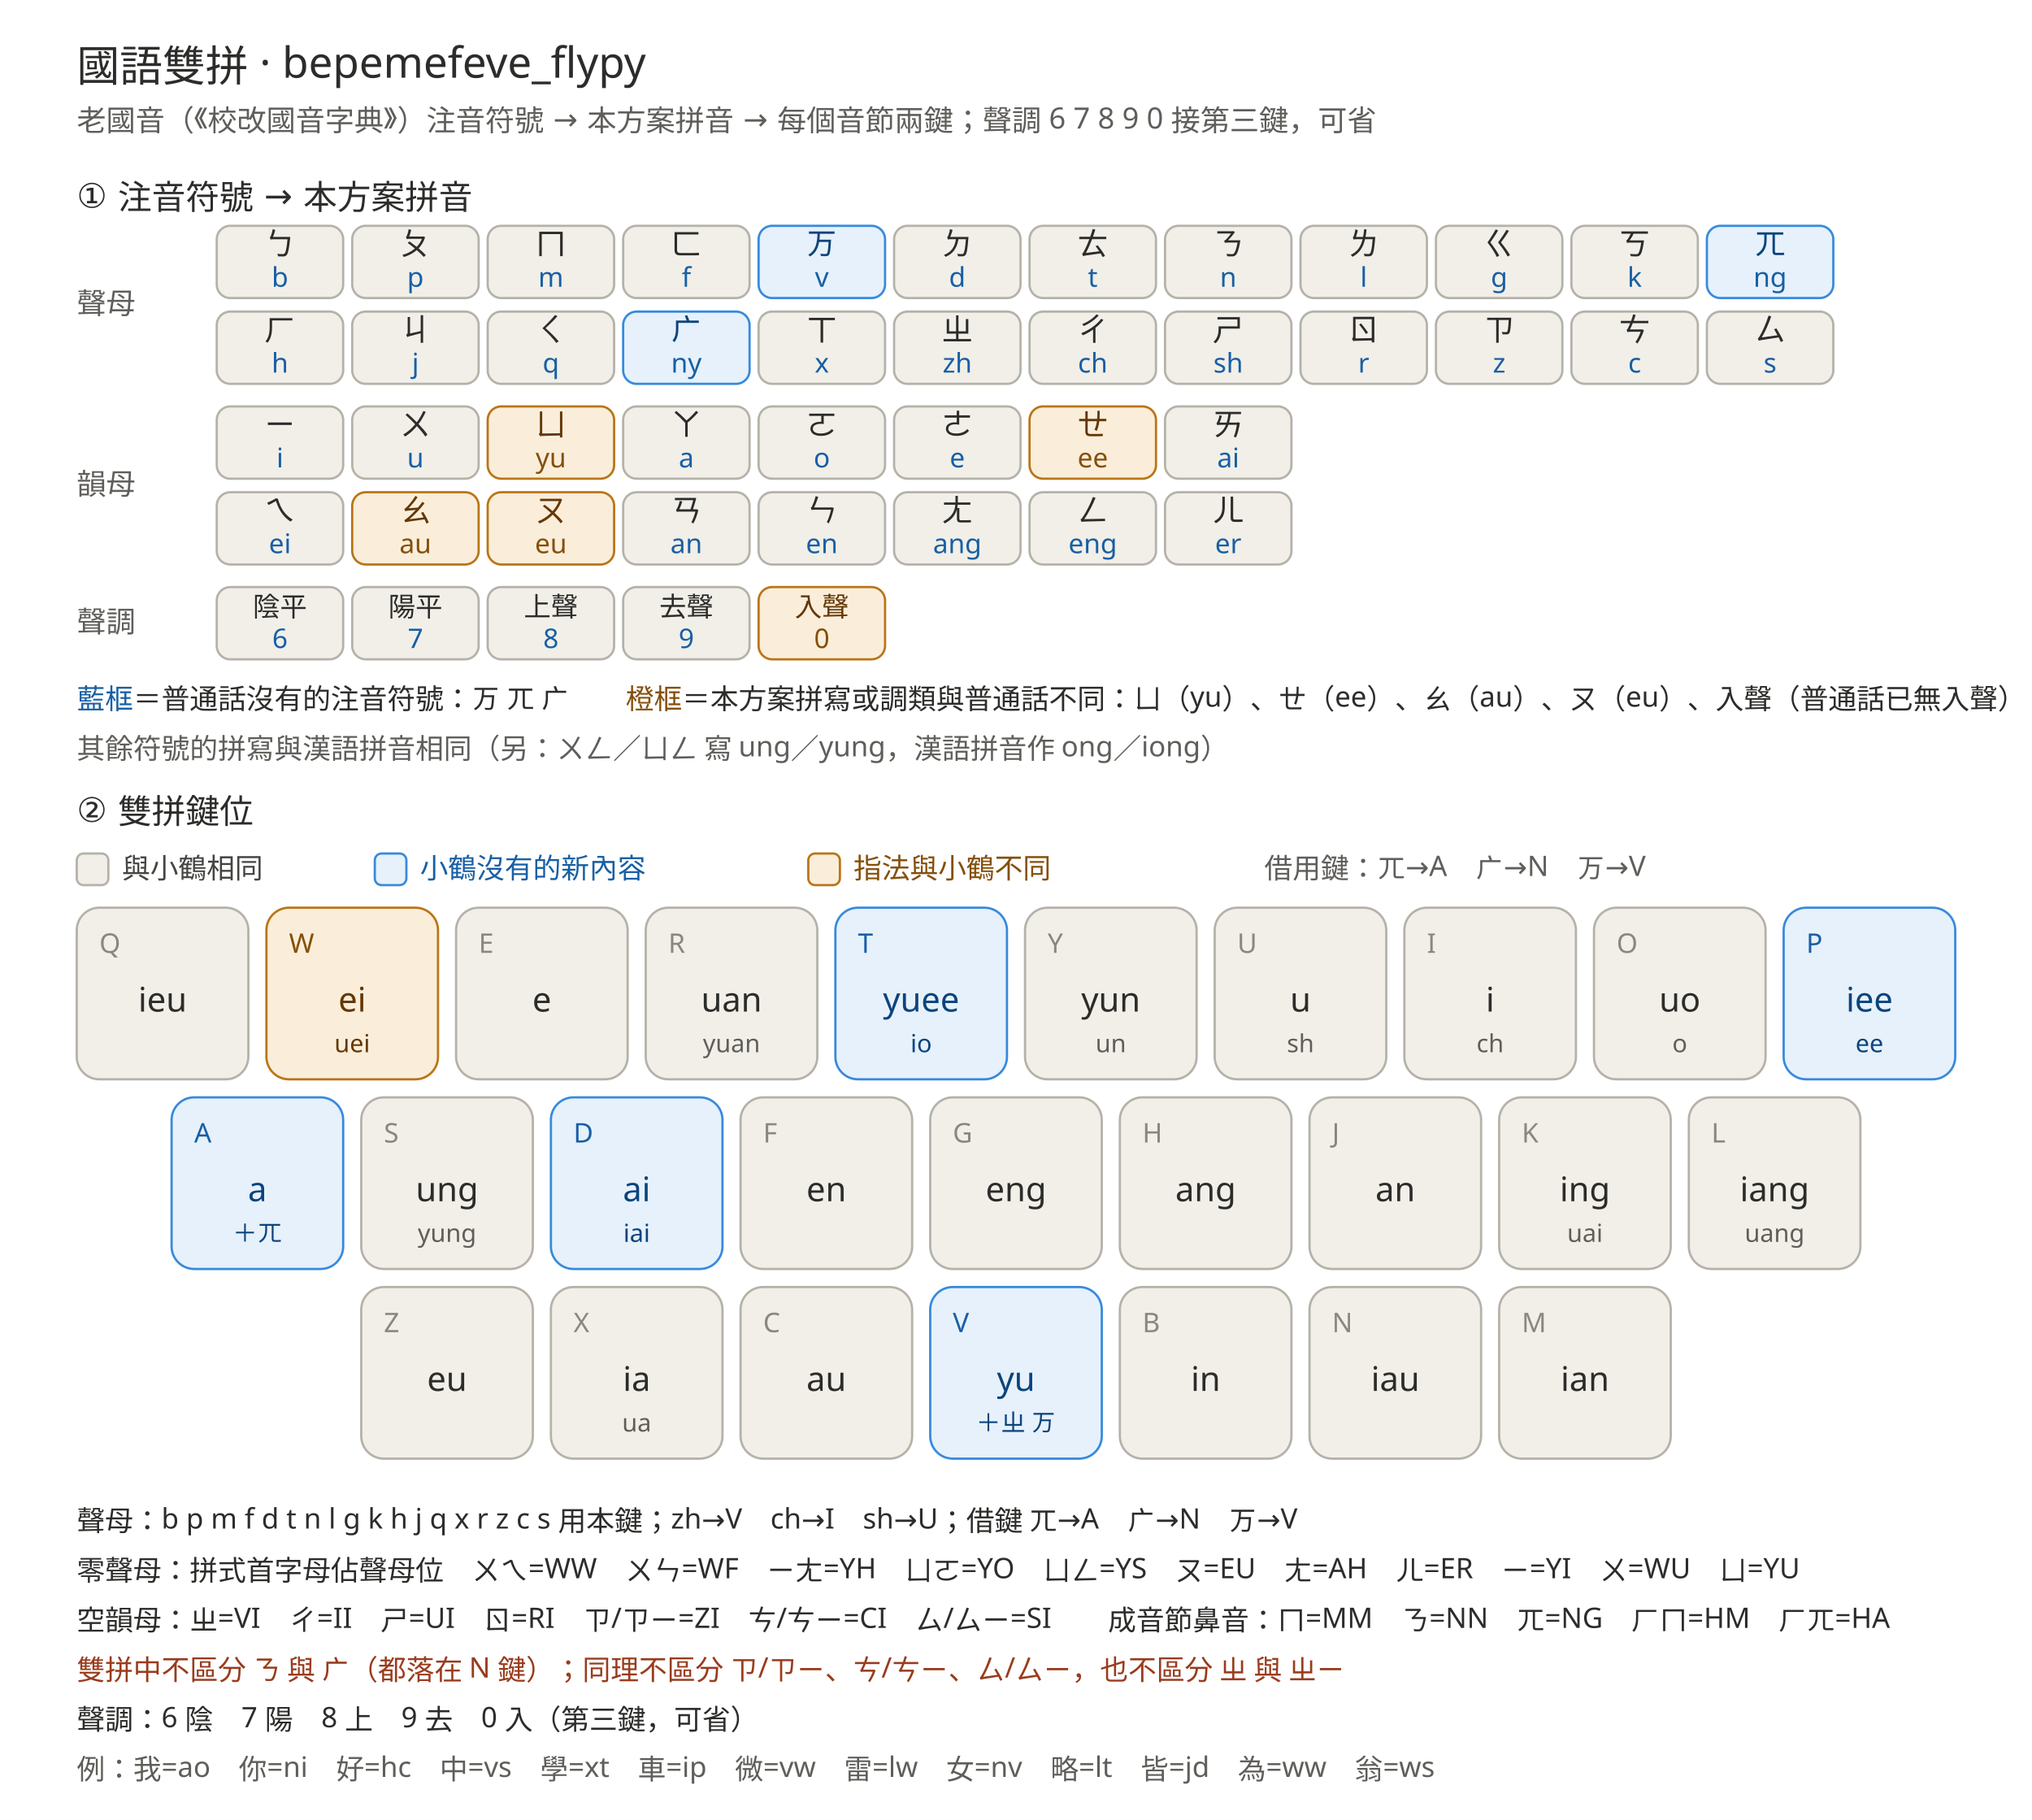
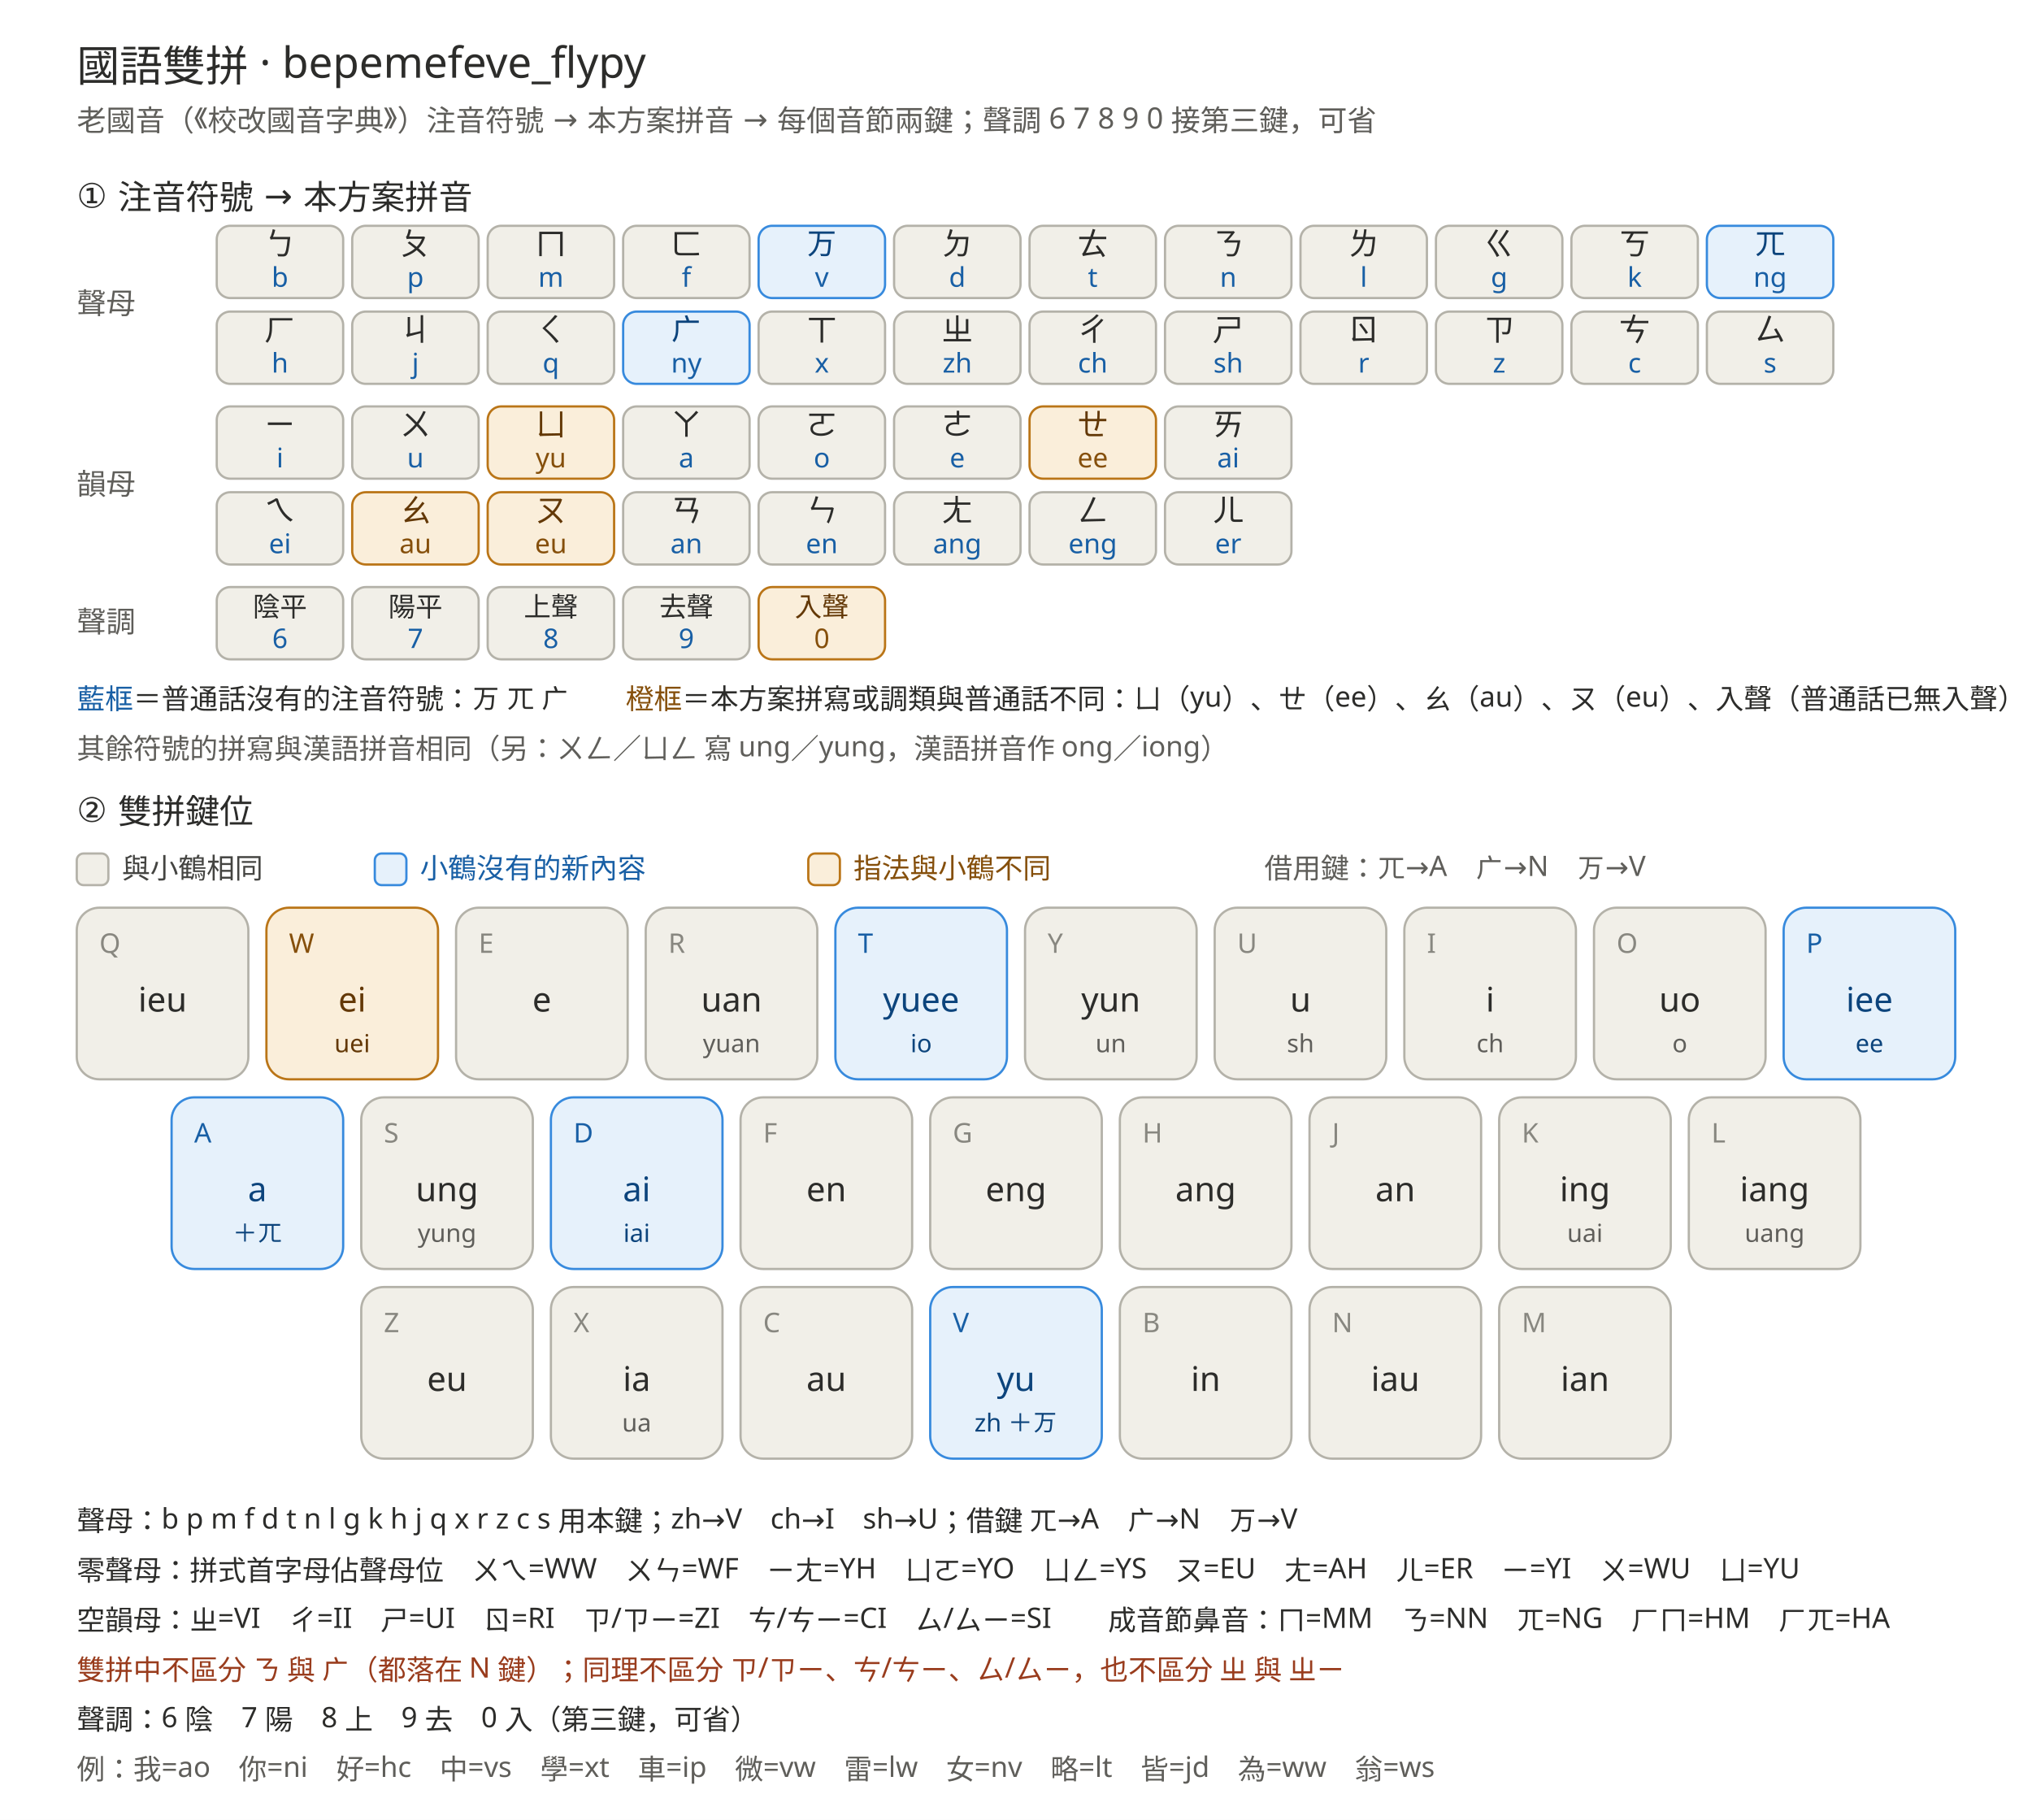
<svg xmlns="http://www.w3.org/2000/svg" viewBox="0 0 900 806" width="900" height="806" role="img">
  <rect x="0" y="0" width="900" height="806" fill="#FFFFFF" />
  <text x="34" y="36" font-family="sans-serif" font-size="19" font-weight="500" fill="#2C2C2A">國語雙拼 · bepemefeve_flypy</text>
  <text x="34" y="58" font-family="sans-serif" font-size="13" fill="#5F5E5A">老國音（《校改國音字典》）注音符號 → 本方案拼音 → 每個音節兩鍵；聲調 6 7 8 9 0 接第三鍵，可省</text>
  <text x="34" y="92" font-family="sans-serif" font-size="15" font-weight="500" fill="#2C2C2A">① 注音符號 → 本方案拼音</text>
  <text x="34" y="139" font-family="sans-serif" font-size="13" fill="#5F5E5A">聲母</text>
  <text x="34" y="219" font-family="sans-serif" font-size="13" fill="#5F5E5A">韻母</text>
  <text x="34" y="280" font-family="sans-serif" font-size="13" fill="#5F5E5A">聲調</text>
  <g font-family="sans-serif">
    <rect x="96" y="100" width="56" height="32" rx="6" fill="#F1EFE8" stroke="#B4B2A9" stroke-width="1" />
    <text x="124" y="113" font-size="14" text-anchor="middle" fill="#2C2C2A">ㄅ</text>
    <text x="124" y="127" font-size="12" text-anchor="middle" fill="#185FA5">b</text>
    <rect x="156" y="100" width="56" height="32" rx="6" fill="#F1EFE8" stroke="#B4B2A9" stroke-width="1" />
    <text x="184" y="113" font-size="14" text-anchor="middle" fill="#2C2C2A">ㄆ</text>
    <text x="184" y="127" font-size="12" text-anchor="middle" fill="#185FA5">p</text>
    <rect x="216" y="100" width="56" height="32" rx="6" fill="#F1EFE8" stroke="#B4B2A9" stroke-width="1" />
    <text x="244" y="113" font-size="14" text-anchor="middle" fill="#2C2C2A">ㄇ</text>
    <text x="244" y="127" font-size="12" text-anchor="middle" fill="#185FA5">m</text>
    <rect x="276" y="100" width="56" height="32" rx="6" fill="#F1EFE8" stroke="#B4B2A9" stroke-width="1" />
    <text x="304" y="113" font-size="14" text-anchor="middle" fill="#2C2C2A">ㄈ</text>
    <text x="304" y="127" font-size="12" text-anchor="middle" fill="#185FA5">f</text>
    <rect x="336" y="100" width="56" height="32" rx="6" fill="#E6F1FB" stroke="#378ADD" stroke-width="1" />
    <text x="364" y="113" font-size="14" text-anchor="middle" fill="#0C447C">ㄪ</text>
    <text x="364" y="127" font-size="12" text-anchor="middle" fill="#185FA5">v</text>
    <rect x="396" y="100" width="56" height="32" rx="6" fill="#F1EFE8" stroke="#B4B2A9" stroke-width="1" />
    <text x="424" y="113" font-size="14" text-anchor="middle" fill="#2C2C2A">ㄉ</text>
    <text x="424" y="127" font-size="12" text-anchor="middle" fill="#185FA5">d</text>
    <rect x="456" y="100" width="56" height="32" rx="6" fill="#F1EFE8" stroke="#B4B2A9" stroke-width="1" />
    <text x="484" y="113" font-size="14" text-anchor="middle" fill="#2C2C2A">ㄊ</text>
    <text x="484" y="127" font-size="12" text-anchor="middle" fill="#185FA5">t</text>
    <rect x="516" y="100" width="56" height="32" rx="6" fill="#F1EFE8" stroke="#B4B2A9" stroke-width="1" />
    <text x="544" y="113" font-size="14" text-anchor="middle" fill="#2C2C2A">ㄋ</text>
    <text x="544" y="127" font-size="12" text-anchor="middle" fill="#185FA5">n</text>
    <rect x="576" y="100" width="56" height="32" rx="6" fill="#F1EFE8" stroke="#B4B2A9" stroke-width="1" />
    <text x="604" y="113" font-size="14" text-anchor="middle" fill="#2C2C2A">ㄌ</text>
    <text x="604" y="127" font-size="12" text-anchor="middle" fill="#185FA5">l</text>
    <rect x="636" y="100" width="56" height="32" rx="6" fill="#F1EFE8" stroke="#B4B2A9" stroke-width="1" />
    <text x="664" y="113" font-size="14" text-anchor="middle" fill="#2C2C2A">ㄍ</text>
    <text x="664" y="127" font-size="12" text-anchor="middle" fill="#185FA5">g</text>
    <rect x="696" y="100" width="56" height="32" rx="6" fill="#F1EFE8" stroke="#B4B2A9" stroke-width="1" />
    <text x="724" y="113" font-size="14" text-anchor="middle" fill="#2C2C2A">ㄎ</text>
    <text x="724" y="127" font-size="12" text-anchor="middle" fill="#185FA5">k</text>
    <rect x="756" y="100" width="56" height="32" rx="6" fill="#E6F1FB" stroke="#378ADD" stroke-width="1" />
    <text x="784" y="113" font-size="14" text-anchor="middle" fill="#0C447C">ㄫ</text>
    <text x="784" y="127" font-size="12" text-anchor="middle" fill="#185FA5">ng</text>
    <rect x="96" y="138" width="56" height="32" rx="6" fill="#F1EFE8" stroke="#B4B2A9" stroke-width="1" />
    <text x="124" y="151" font-size="14" text-anchor="middle" fill="#2C2C2A">ㄏ</text>
    <text x="124" y="165" font-size="12" text-anchor="middle" fill="#185FA5">h</text>
    <rect x="156" y="138" width="56" height="32" rx="6" fill="#F1EFE8" stroke="#B4B2A9" stroke-width="1" />
    <text x="184" y="151" font-size="14" text-anchor="middle" fill="#2C2C2A">ㄐ</text>
    <text x="184" y="165" font-size="12" text-anchor="middle" fill="#185FA5">j</text>
    <rect x="216" y="138" width="56" height="32" rx="6" fill="#F1EFE8" stroke="#B4B2A9" stroke-width="1" />
    <text x="244" y="151" font-size="14" text-anchor="middle" fill="#2C2C2A">ㄑ</text>
    <text x="244" y="165" font-size="12" text-anchor="middle" fill="#185FA5">q</text>
    <rect x="276" y="138" width="56" height="32" rx="6" fill="#E6F1FB" stroke="#378ADD" stroke-width="1" />
    <text x="304" y="151" font-size="14" text-anchor="middle" fill="#0C447C">ㄬ</text>
    <text x="304" y="165" font-size="12" text-anchor="middle" fill="#185FA5">ny</text>
    <rect x="336" y="138" width="56" height="32" rx="6" fill="#F1EFE8" stroke="#B4B2A9" stroke-width="1" />
    <text x="364" y="151" font-size="14" text-anchor="middle" fill="#2C2C2A">ㄒ</text>
    <text x="364" y="165" font-size="12" text-anchor="middle" fill="#185FA5">x</text>
    <rect x="396" y="138" width="56" height="32" rx="6" fill="#F1EFE8" stroke="#B4B2A9" stroke-width="1" />
    <text x="424" y="151" font-size="14" text-anchor="middle" fill="#2C2C2A">ㄓ</text>
    <text x="424" y="165" font-size="12" text-anchor="middle" fill="#185FA5">zh</text>
    <rect x="456" y="138" width="56" height="32" rx="6" fill="#F1EFE8" stroke="#B4B2A9" stroke-width="1" />
    <text x="484" y="151" font-size="14" text-anchor="middle" fill="#2C2C2A">ㄔ</text>
    <text x="484" y="165" font-size="12" text-anchor="middle" fill="#185FA5">ch</text>
    <rect x="516" y="138" width="56" height="32" rx="6" fill="#F1EFE8" stroke="#B4B2A9" stroke-width="1" />
    <text x="544" y="151" font-size="14" text-anchor="middle" fill="#2C2C2A">ㄕ</text>
    <text x="544" y="165" font-size="12" text-anchor="middle" fill="#185FA5">sh</text>
    <rect x="576" y="138" width="56" height="32" rx="6" fill="#F1EFE8" stroke="#B4B2A9" stroke-width="1" />
    <text x="604" y="151" font-size="14" text-anchor="middle" fill="#2C2C2A">ㄖ</text>
    <text x="604" y="165" font-size="12" text-anchor="middle" fill="#185FA5">r</text>
    <rect x="636" y="138" width="56" height="32" rx="6" fill="#F1EFE8" stroke="#B4B2A9" stroke-width="1" />
    <text x="664" y="151" font-size="14" text-anchor="middle" fill="#2C2C2A">ㄗ</text>
    <text x="664" y="165" font-size="12" text-anchor="middle" fill="#185FA5">z</text>
    <rect x="696" y="138" width="56" height="32" rx="6" fill="#F1EFE8" stroke="#B4B2A9" stroke-width="1" />
    <text x="724" y="151" font-size="14" text-anchor="middle" fill="#2C2C2A">ㄘ</text>
    <text x="724" y="165" font-size="12" text-anchor="middle" fill="#185FA5">c</text>
    <rect x="756" y="138" width="56" height="32" rx="6" fill="#F1EFE8" stroke="#B4B2A9" stroke-width="1" />
    <text x="784" y="151" font-size="14" text-anchor="middle" fill="#2C2C2A">ㄙ</text>
    <text x="784" y="165" font-size="12" text-anchor="middle" fill="#185FA5">s</text>
    <rect x="96" y="180" width="56" height="32" rx="6" fill="#F1EFE8" stroke="#B4B2A9" stroke-width="1" />
    <text x="124" y="193" font-size="14" text-anchor="middle" fill="#2C2C2A">ㄧ</text>
    <text x="124" y="207" font-size="12" text-anchor="middle" fill="#185FA5">i</text>
    <rect x="156" y="180" width="56" height="32" rx="6" fill="#F1EFE8" stroke="#B4B2A9" stroke-width="1" />
    <text x="184" y="193" font-size="14" text-anchor="middle" fill="#2C2C2A">ㄨ</text>
    <text x="184" y="207" font-size="12" text-anchor="middle" fill="#185FA5">u</text>
    <rect x="216" y="180" width="56" height="32" rx="6" fill="#FAEEDA" stroke="#BA7517" stroke-width="1" />
    <text x="244" y="193" font-size="14" text-anchor="middle" fill="#633806">ㄩ</text>
    <text x="244" y="207" font-size="12" text-anchor="middle" fill="#854F0B">yu</text>
    <rect x="276" y="180" width="56" height="32" rx="6" fill="#F1EFE8" stroke="#B4B2A9" stroke-width="1" />
    <text x="304" y="193" font-size="14" text-anchor="middle" fill="#2C2C2A">ㄚ</text>
    <text x="304" y="207" font-size="12" text-anchor="middle" fill="#185FA5">a</text>
    <rect x="336" y="180" width="56" height="32" rx="6" fill="#F1EFE8" stroke="#B4B2A9" stroke-width="1" />
    <text x="364" y="193" font-size="14" text-anchor="middle" fill="#2C2C2A">ㄛ</text>
    <text x="364" y="207" font-size="12" text-anchor="middle" fill="#185FA5">o</text>
    <rect x="396" y="180" width="56" height="32" rx="6" fill="#F1EFE8" stroke="#B4B2A9" stroke-width="1" />
    <text x="424" y="193" font-size="14" text-anchor="middle" fill="#2C2C2A">ㄜ</text>
    <text x="424" y="207" font-size="12" text-anchor="middle" fill="#185FA5">e</text>
    <rect x="456" y="180" width="56" height="32" rx="6" fill="#FAEEDA" stroke="#BA7517" stroke-width="1" />
    <text x="484" y="193" font-size="14" text-anchor="middle" fill="#633806">ㄝ</text>
    <text x="484" y="207" font-size="12" text-anchor="middle" fill="#854F0B">ee</text>
    <rect x="516" y="180" width="56" height="32" rx="6" fill="#F1EFE8" stroke="#B4B2A9" stroke-width="1" />
    <text x="544" y="193" font-size="14" text-anchor="middle" fill="#2C2C2A">ㄞ</text>
    <text x="544" y="207" font-size="12" text-anchor="middle" fill="#185FA5">ai</text>
    <rect x="96" y="218" width="56" height="32" rx="6" fill="#F1EFE8" stroke="#B4B2A9" stroke-width="1" />
    <text x="124" y="231" font-size="14" text-anchor="middle" fill="#2C2C2A">ㄟ</text>
    <text x="124" y="245" font-size="12" text-anchor="middle" fill="#185FA5">ei</text>
    <rect x="156" y="218" width="56" height="32" rx="6" fill="#FAEEDA" stroke="#BA7517" stroke-width="1" />
    <text x="184" y="231" font-size="14" text-anchor="middle" fill="#633806">ㄠ</text>
    <text x="184" y="245" font-size="12" text-anchor="middle" fill="#854F0B">au</text>
    <rect x="216" y="218" width="56" height="32" rx="6" fill="#FAEEDA" stroke="#BA7517" stroke-width="1" />
    <text x="244" y="231" font-size="14" text-anchor="middle" fill="#633806">ㄡ</text>
    <text x="244" y="245" font-size="12" text-anchor="middle" fill="#854F0B">eu</text>
    <rect x="276" y="218" width="56" height="32" rx="6" fill="#F1EFE8" stroke="#B4B2A9" stroke-width="1" />
    <text x="304" y="231" font-size="14" text-anchor="middle" fill="#2C2C2A">ㄢ</text>
    <text x="304" y="245" font-size="12" text-anchor="middle" fill="#185FA5">an</text>
    <rect x="336" y="218" width="56" height="32" rx="6" fill="#F1EFE8" stroke="#B4B2A9" stroke-width="1" />
    <text x="364" y="231" font-size="14" text-anchor="middle" fill="#2C2C2A">ㄣ</text>
    <text x="364" y="245" font-size="12" text-anchor="middle" fill="#185FA5">en</text>
    <rect x="396" y="218" width="56" height="32" rx="6" fill="#F1EFE8" stroke="#B4B2A9" stroke-width="1" />
    <text x="424" y="231" font-size="14" text-anchor="middle" fill="#2C2C2A">ㄤ</text>
    <text x="424" y="245" font-size="12" text-anchor="middle" fill="#185FA5">ang</text>
    <rect x="456" y="218" width="56" height="32" rx="6" fill="#F1EFE8" stroke="#B4B2A9" stroke-width="1" />
    <text x="484" y="231" font-size="14" text-anchor="middle" fill="#2C2C2A">ㄥ</text>
    <text x="484" y="245" font-size="12" text-anchor="middle" fill="#185FA5">eng</text>
    <rect x="516" y="218" width="56" height="32" rx="6" fill="#F1EFE8" stroke="#B4B2A9" stroke-width="1" />
    <text x="544" y="231" font-size="14" text-anchor="middle" fill="#2C2C2A">ㄦ</text>
    <text x="544" y="245" font-size="12" text-anchor="middle" fill="#185FA5">er</text>
    <rect x="96" y="260" width="56" height="32" rx="6" fill="#F1EFE8" stroke="#B4B2A9" stroke-width="1" />
    <text x="124" y="273" font-size="12" text-anchor="middle" fill="#2C2C2A">陰平</text>
    <text x="124" y="287" font-size="12" text-anchor="middle" fill="#185FA5">6</text>
    <rect x="156" y="260" width="56" height="32" rx="6" fill="#F1EFE8" stroke="#B4B2A9" stroke-width="1" />
    <text x="184" y="273" font-size="12" text-anchor="middle" fill="#2C2C2A">陽平</text>
    <text x="184" y="287" font-size="12" text-anchor="middle" fill="#185FA5">7</text>
    <rect x="216" y="260" width="56" height="32" rx="6" fill="#F1EFE8" stroke="#B4B2A9" stroke-width="1" />
    <text x="244" y="273" font-size="12" text-anchor="middle" fill="#2C2C2A">上聲</text>
    <text x="244" y="287" font-size="12" text-anchor="middle" fill="#185FA5">8</text>
    <rect x="276" y="260" width="56" height="32" rx="6" fill="#F1EFE8" stroke="#B4B2A9" stroke-width="1" />
    <text x="304" y="273" font-size="12" text-anchor="middle" fill="#2C2C2A">去聲</text>
    <text x="304" y="287" font-size="12" text-anchor="middle" fill="#185FA5">9</text>
    <rect x="336" y="260" width="56" height="32" rx="6" fill="#FAEEDA" stroke="#BA7517" stroke-width="1" />
    <text x="364" y="273" font-size="12" text-anchor="middle" fill="#633806">入聲</text>
    <text x="364" y="287" font-size="12" text-anchor="middle" fill="#854F0B">0</text>
  </g>
  <g font-family="sans-serif" font-size="12.5">
    <text x="34" y="314" fill="#2C2C2A">
      <tspan fill="#185FA5">藍框</tspan>＝普通話沒有的注音符號：ㄪ ㄫ ㄬ　　<tspan fill="#854F0B">橙框</tspan>＝本方案拼寫或調類與普通話不同：ㄩ（yu）、ㄝ（ee）、ㄠ（au）、ㄡ（eu）、入聲（普通話已無入聲）</text>
    <text x="34" y="336" fill="#5F5E5A">其餘符號的拼寫與漢語拼音相同（另：ㄨㄥ／ㄩㄥ 寫 ung／yung，漢語拼音作 ong／iong）</text>
  </g>
  <text x="34" y="364" font-family="sans-serif" font-size="15" font-weight="500" fill="#2C2C2A">② 雙拼鍵位</text>
  <rect x="34" y="378" width="14" height="14" rx="3" fill="#F1EFE8" stroke="#B4B2A9" stroke-width="1" />
  <text x="54" y="389" font-family="sans-serif" font-size="12.5" fill="#444441">與小鶴相同</text>
  <rect x="166" y="378" width="14" height="14" rx="3" fill="#E6F1FB" stroke="#378ADD" stroke-width="1" />
  <text x="186" y="389" font-family="sans-serif" font-size="12.5" fill="#185FA5">小鶴沒有的新內容</text>
  <rect x="358" y="378" width="14" height="14" rx="3" fill="#FAEEDA" stroke="#BA7517" stroke-width="1" />
  <text x="378" y="389" font-family="sans-serif" font-size="12.5" fill="#854F0B">指法與小鶴不同</text>
  <text x="560" y="389" font-family="sans-serif" font-size="12.5" fill="#5F5E5A">借用鍵：ㄫ→A　ㄬ→N　ㄪ→V</text>
  <g font-family="sans-serif">
    <rect x="34" y="402" width="76" height="76" rx="10" fill="#F1EFE8" stroke="#B4B2A9" stroke-width="1" />
    <text x="44" y="422" font-size="12" fill="#888780">Q</text>
    <text x="72" y="448" font-size="15" font-weight="500" text-anchor="middle" fill="#2C2C2A">ieu</text>
    <rect x="118" y="402" width="76" height="76" rx="10" fill="#FAEEDA" stroke="#BA7517" stroke-width="1" />
    <text x="128" y="422" font-size="12" fill="#854F0B">W</text>
    <text x="156" y="448" font-size="15" font-weight="500" text-anchor="middle" fill="#633806">ei</text>
    <text x="156" y="466" font-size="11" text-anchor="middle" fill="#633806">uei</text>
    <rect x="202" y="402" width="76" height="76" rx="10" fill="#F1EFE8" stroke="#B4B2A9" stroke-width="1" />
    <text x="212" y="422" font-size="12" fill="#888780">E</text>
    <text x="240" y="448" font-size="15" font-weight="500" text-anchor="middle" fill="#2C2C2A">e</text>
    <rect x="286" y="402" width="76" height="76" rx="10" fill="#F1EFE8" stroke="#B4B2A9" stroke-width="1" />
    <text x="296" y="422" font-size="12" fill="#888780">R</text>
    <text x="324" y="448" font-size="15" font-weight="500" text-anchor="middle" fill="#2C2C2A">uan</text>
    <text x="324" y="466" font-size="11" text-anchor="middle" fill="#5F5E5A">yuan</text>
    <rect x="370" y="402" width="76" height="76" rx="10" fill="#E6F1FB" stroke="#378ADD" stroke-width="1" />
    <text x="380" y="422" font-size="12" fill="#185FA5">T</text>
    <text x="408" y="448" font-size="15" font-weight="500" text-anchor="middle" fill="#0C447C">yuee</text>
    <text x="408" y="466" font-size="11" text-anchor="middle" fill="#0C447C">io</text>
    <rect x="454" y="402" width="76" height="76" rx="10" fill="#F1EFE8" stroke="#B4B2A9" stroke-width="1" />
    <text x="464" y="422" font-size="12" fill="#888780">Y</text>
    <text x="492" y="448" font-size="15" font-weight="500" text-anchor="middle" fill="#2C2C2A">yun</text>
    <text x="492" y="466" font-size="11" text-anchor="middle" fill="#5F5E5A">un</text>
    <rect x="538" y="402" width="76" height="76" rx="10" fill="#F1EFE8" stroke="#B4B2A9" stroke-width="1" />
    <text x="548" y="422" font-size="12" fill="#888780">U</text>
    <text x="576" y="448" font-size="15" font-weight="500" text-anchor="middle" fill="#2C2C2A">u</text>
    <text x="576" y="466" font-size="11" text-anchor="middle" fill="#5F5E5A">sh</text>
    <rect x="622" y="402" width="76" height="76" rx="10" fill="#F1EFE8" stroke="#B4B2A9" stroke-width="1" />
    <text x="632" y="422" font-size="12" fill="#888780">I</text>
    <text x="660" y="448" font-size="15" font-weight="500" text-anchor="middle" fill="#2C2C2A">i</text>
    <text x="660" y="466" font-size="11" text-anchor="middle" fill="#5F5E5A">ch</text>
    <rect x="706" y="402" width="76" height="76" rx="10" fill="#F1EFE8" stroke="#B4B2A9" stroke-width="1" />
    <text x="716" y="422" font-size="12" fill="#888780">O</text>
    <text x="744" y="448" font-size="15" font-weight="500" text-anchor="middle" fill="#2C2C2A">uo</text>
    <text x="744" y="466" font-size="11" text-anchor="middle" fill="#5F5E5A">o</text>
    <rect x="790" y="402" width="76" height="76" rx="10" fill="#E6F1FB" stroke="#378ADD" stroke-width="1" />
    <text x="800" y="422" font-size="12" fill="#185FA5">P</text>
    <text x="828" y="448" font-size="15" font-weight="500" text-anchor="middle" fill="#0C447C">iee</text>
    <text x="828" y="466" font-size="11" text-anchor="middle" fill="#0C447C">ee</text>
    <rect x="76" y="486" width="76" height="76" rx="10" fill="#E6F1FB" stroke="#378ADD" stroke-width="1" />
    <text x="86" y="506" font-size="12" fill="#185FA5">A</text>
    <text x="114" y="532" font-size="15" font-weight="500" text-anchor="middle" fill="#0C447C">a</text>
    <text x="114" y="550" font-size="11" text-anchor="middle" fill="#0C447C">＋ㄫ</text>
    <rect x="160" y="486" width="76" height="76" rx="10" fill="#F1EFE8" stroke="#B4B2A9" stroke-width="1" />
    <text x="170" y="506" font-size="12" fill="#888780">S</text>
    <text x="198" y="532" font-size="15" font-weight="500" text-anchor="middle" fill="#2C2C2A">ung</text>
    <text x="198" y="550" font-size="11" text-anchor="middle" fill="#5F5E5A">yung</text>
    <rect x="244" y="486" width="76" height="76" rx="10" fill="#E6F1FB" stroke="#378ADD" stroke-width="1" />
    <text x="254" y="506" font-size="12" fill="#185FA5">D</text>
    <text x="282" y="532" font-size="15" font-weight="500" text-anchor="middle" fill="#0C447C">ai</text>
    <text x="282" y="550" font-size="11" text-anchor="middle" fill="#0C447C">iai</text>
    <rect x="328" y="486" width="76" height="76" rx="10" fill="#F1EFE8" stroke="#B4B2A9" stroke-width="1" />
    <text x="338" y="506" font-size="12" fill="#888780">F</text>
    <text x="366" y="532" font-size="15" font-weight="500" text-anchor="middle" fill="#2C2C2A">en</text>
    <rect x="412" y="486" width="76" height="76" rx="10" fill="#F1EFE8" stroke="#B4B2A9" stroke-width="1" />
    <text x="422" y="506" font-size="12" fill="#888780">G</text>
    <text x="450" y="532" font-size="15" font-weight="500" text-anchor="middle" fill="#2C2C2A">eng</text>
    <rect x="496" y="486" width="76" height="76" rx="10" fill="#F1EFE8" stroke="#B4B2A9" stroke-width="1" />
    <text x="506" y="506" font-size="12" fill="#888780">H</text>
    <text x="534" y="532" font-size="15" font-weight="500" text-anchor="middle" fill="#2C2C2A">ang</text>
    <rect x="580" y="486" width="76" height="76" rx="10" fill="#F1EFE8" stroke="#B4B2A9" stroke-width="1" />
    <text x="590" y="506" font-size="12" fill="#888780">J</text>
    <text x="618" y="532" font-size="15" font-weight="500" text-anchor="middle" fill="#2C2C2A">an</text>
    <rect x="664" y="486" width="76" height="76" rx="10" fill="#F1EFE8" stroke="#B4B2A9" stroke-width="1" />
    <text x="674" y="506" font-size="12" fill="#888780">K</text>
    <text x="702" y="532" font-size="15" font-weight="500" text-anchor="middle" fill="#2C2C2A">ing</text>
    <text x="702" y="550" font-size="11" text-anchor="middle" fill="#5F5E5A">uai</text>
    <rect x="748" y="486" width="76" height="76" rx="10" fill="#F1EFE8" stroke="#B4B2A9" stroke-width="1" />
    <text x="758" y="506" font-size="12" fill="#888780">L</text>
    <text x="786" y="532" font-size="15" font-weight="500" text-anchor="middle" fill="#2C2C2A">iang</text>
    <text x="786" y="550" font-size="11" text-anchor="middle" fill="#5F5E5A">uang</text>
    <rect x="160" y="570" width="76" height="76" rx="10" fill="#F1EFE8" stroke="#B4B2A9" stroke-width="1" />
    <text x="170" y="590" font-size="12" fill="#888780">Z</text>
    <text x="198" y="616" font-size="15" font-weight="500" text-anchor="middle" fill="#2C2C2A">eu</text>
    <rect x="244" y="570" width="76" height="76" rx="10" fill="#F1EFE8" stroke="#B4B2A9" stroke-width="1" />
    <text x="254" y="590" font-size="12" fill="#888780">X</text>
    <text x="282" y="616" font-size="15" font-weight="500" text-anchor="middle" fill="#2C2C2A">ia</text>
    <text x="282" y="634" font-size="11" text-anchor="middle" fill="#5F5E5A">ua</text>
    <rect x="328" y="570" width="76" height="76" rx="10" fill="#F1EFE8" stroke="#B4B2A9" stroke-width="1" />
    <text x="338" y="590" font-size="12" fill="#888780">C</text>
    <text x="366" y="616" font-size="15" font-weight="500" text-anchor="middle" fill="#2C2C2A">au</text>
    <rect x="412" y="570" width="76" height="76" rx="10" fill="#E6F1FB" stroke="#378ADD" stroke-width="1" />
    <text x="422" y="590" font-size="12" fill="#185FA5">V</text>
    <text x="450" y="616" font-size="15" font-weight="500" text-anchor="middle" fill="#0C447C">yu</text>
-     <text x="450" y="634" font-size="11" text-anchor="middle" fill="#0C447C">＋ㄓ ㄪ</text>
+     <text x="450" y="634" font-size="11" text-anchor="middle" fill="#0C447C">zh ＋ㄪ</text>
    <rect x="496" y="570" width="76" height="76" rx="10" fill="#F1EFE8" stroke="#B4B2A9" stroke-width="1" />
    <text x="506" y="590" font-size="12" fill="#888780">B</text>
    <text x="534" y="616" font-size="15" font-weight="500" text-anchor="middle" fill="#2C2C2A">in</text>
    <rect x="580" y="570" width="76" height="76" rx="10" fill="#F1EFE8" stroke="#B4B2A9" stroke-width="1" />
    <text x="590" y="590" font-size="12" fill="#888780">N</text>
    <text x="618" y="616" font-size="15" font-weight="500" text-anchor="middle" fill="#2C2C2A">iau</text>
    <rect x="664" y="570" width="76" height="76" rx="10" fill="#F1EFE8" stroke="#B4B2A9" stroke-width="1" />
    <text x="674" y="590" font-size="12" fill="#888780">M</text>
    <text x="702" y="616" font-size="15" font-weight="500" text-anchor="middle" fill="#2C2C2A">ian</text>
  </g>
  <g font-family="sans-serif" font-size="12.5" fill="#2C2C2A">
    <text x="34" y="678">聲母：b p m f d t n l g k h j q x r z c s 用本鍵；zh→V　ch→I　sh→U；借鍵 ㄫ→A　ㄬ→N　ㄪ→V</text>
    <text x="34" y="700">零聲母：拼式首字母佔聲母位　ㄨㄟ=WW　ㄨㄣ=WF　ㄧㄤ=YH　ㄩㄛ=YO　ㄩㄥ=YS　ㄡ=EU　ㄤ=AH　ㄦ=ER　ㄧ=YI　ㄨ=WU　ㄩ=YU</text>
    <text x="34" y="722">空韻母：ㄓ=VI　ㄔ=II　ㄕ=UI　ㄖ=RI　ㄗ/ㄗㄧ=ZI　ㄘ/ㄘㄧ=CI　ㄙ/ㄙㄧ=SI　　成音節鼻音：ㄇ=MM　ㄋ=NN　ㄫ=NG　ㄏㄇ=HM　ㄏㄫ=HA</text>
    <text x="34" y="744" font-weight="500" fill="#993C1D">雙拼中不區分 ㄋ 與 ㄬ（都落在 N 鍵）；同理不區分 ㄗ/ㄗㄧ、ㄘ/ㄘㄧ、ㄙ/ㄙㄧ，也不區分 ㄓ 與 ㄓㄧ</text>
    <text x="34" y="766">聲調：6 陰　7 陽　8 上　9 去　0 入（第三鍵，可省）</text>
    <text x="34" y="788" fill="#5F5E5A">例：我=ao　你=ni　好=hc　中=vs　學=xt　車=ip　微=vw　雷=lw　女=nv　略=lt　皆=jd　為=ww　翁=ws</text>
  </g>
</svg>
